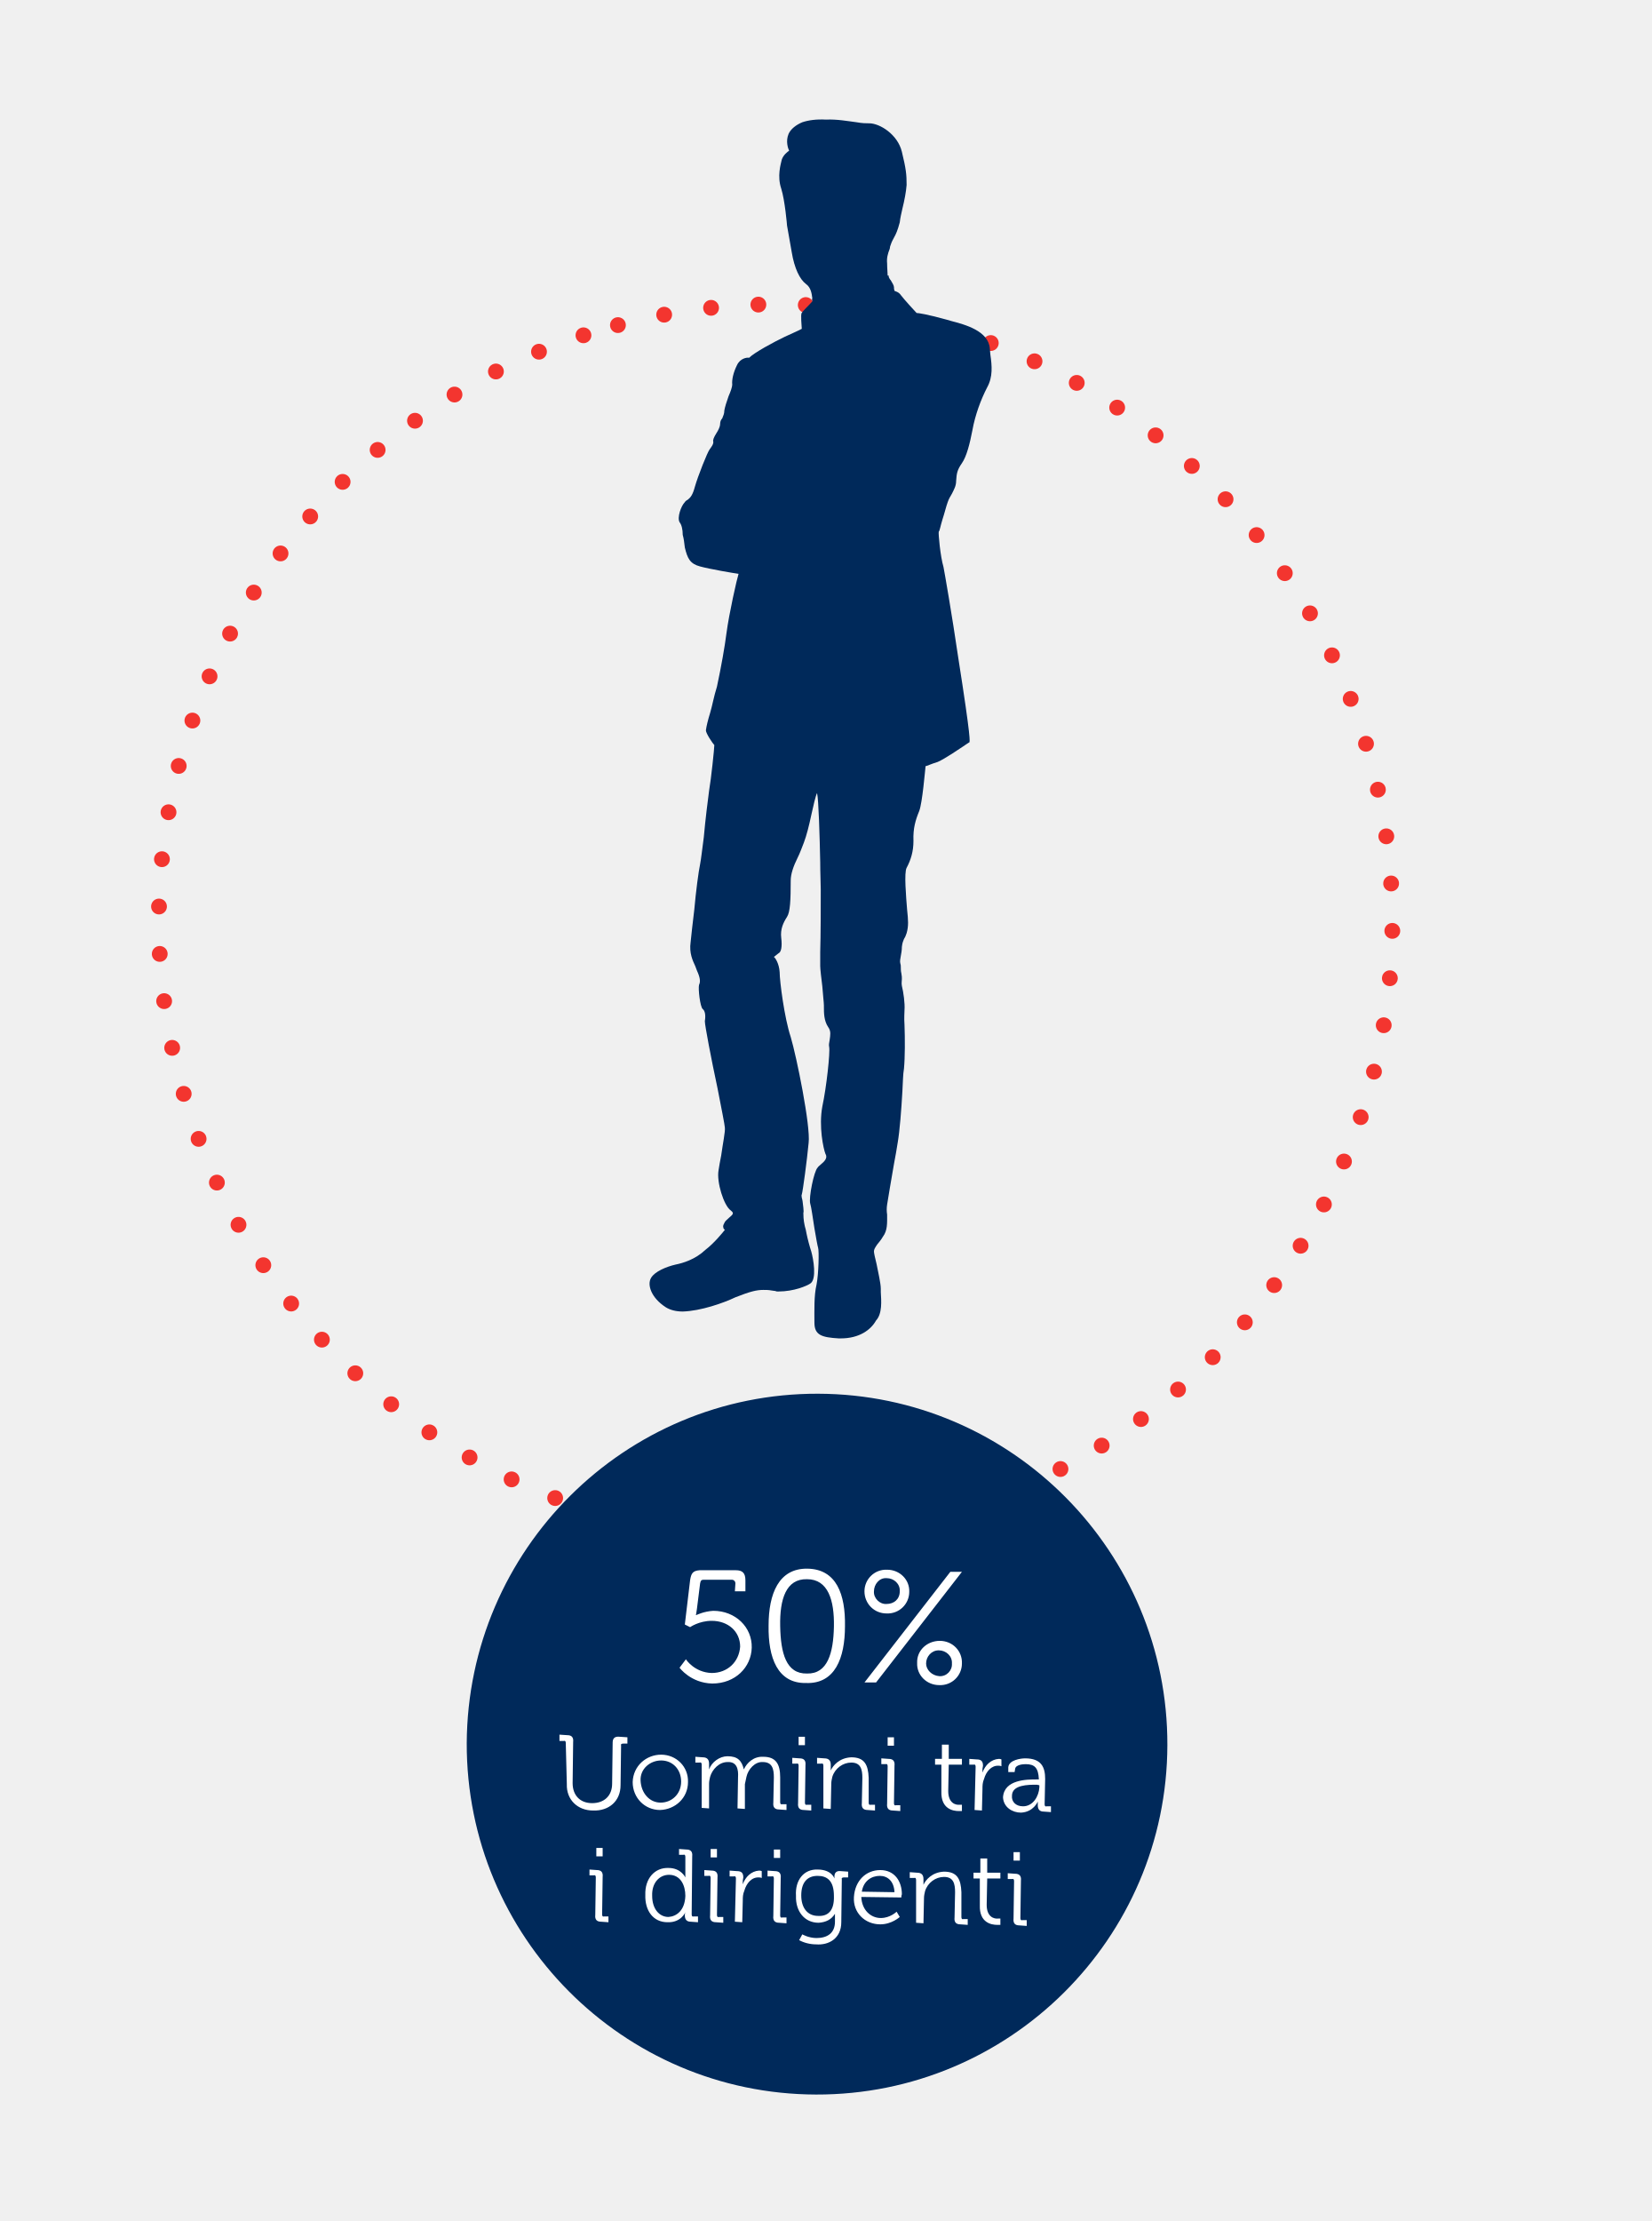
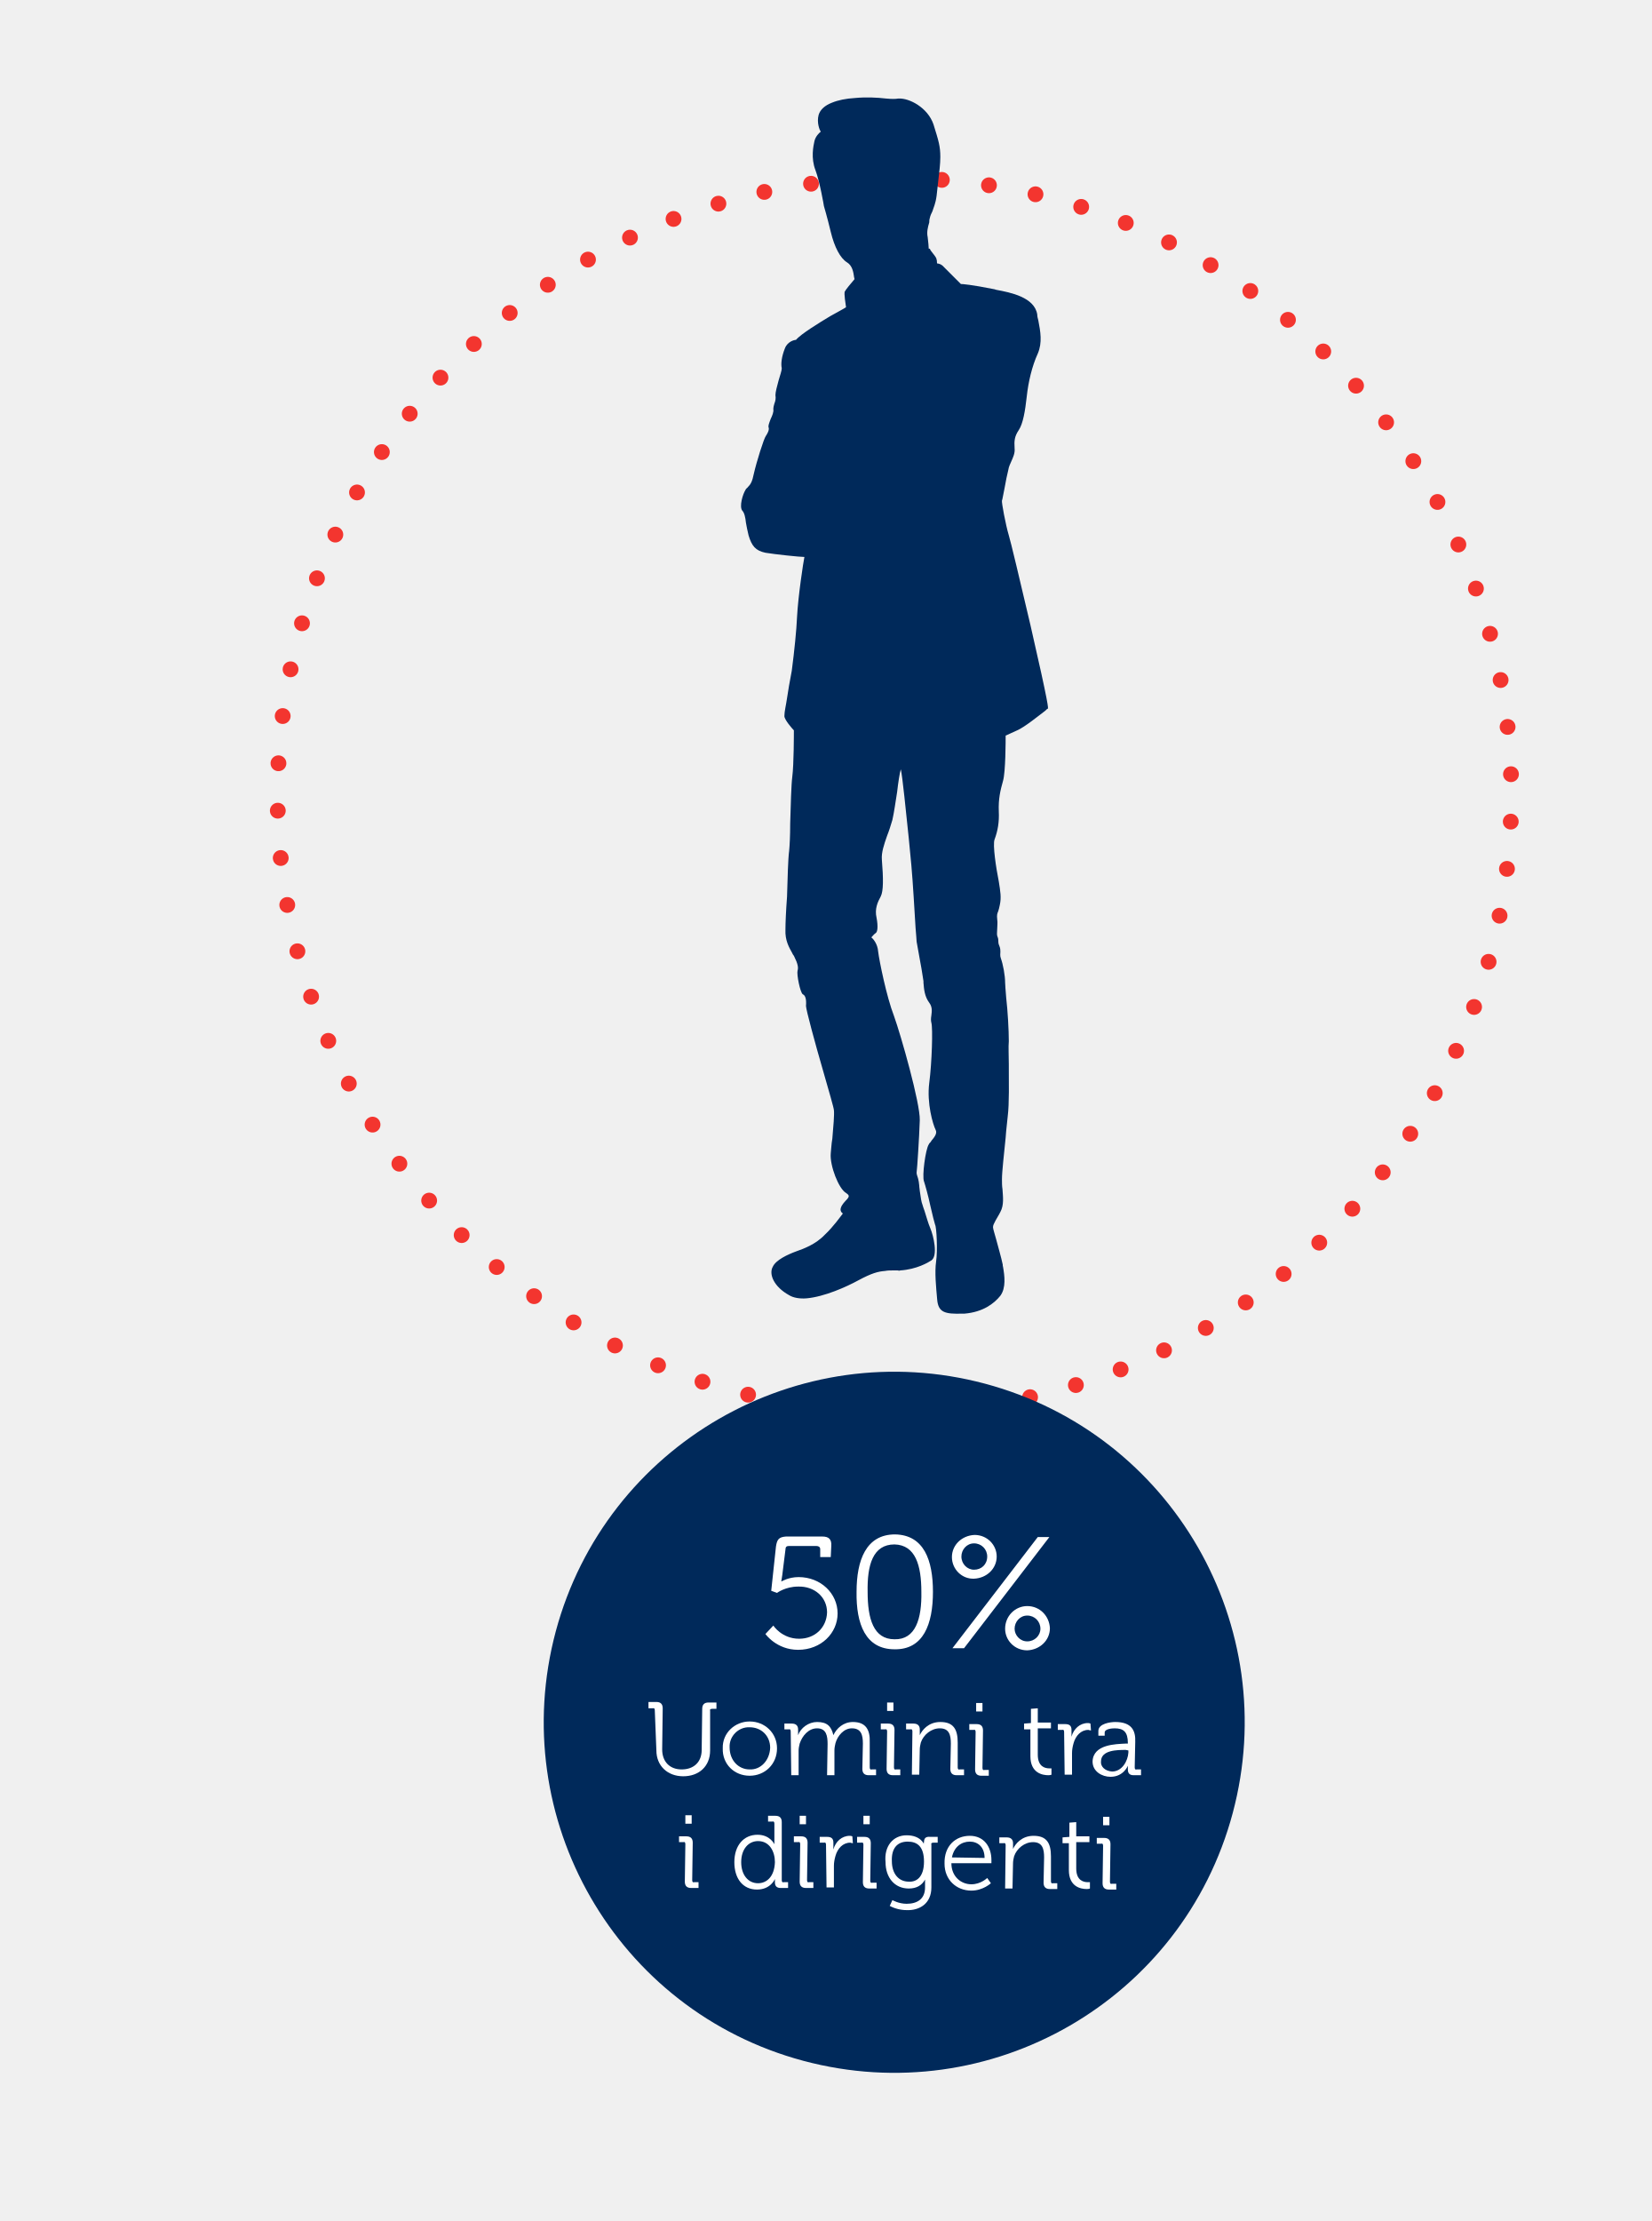
- <svg xmlns="http://www.w3.org/2000/svg" baseProfile="basic" viewBox="0 0 313.5 421.5">
-   <style type="text/css">.st0{fill:none;stroke:#F3352F;stroke-width:3;stroke-linecap:round;stroke-miterlimit:10;stroke-dasharray:0,9;} .st1{fill:#00295A;} .st2{fill:#FFFFFF;}</style>
-   <path class="st0" d="M117.3 61.7c62.6-16.6 126.6 20.7 143.1 83.3s-20.6 126.5-83.2 143.1c-62.6 16.6-126.6-20.7-143.1-83.3-16.6-62.4 20.6-126.6 83.2-143.1z" />
-   <path class="st1" d="M155.3 264.5c36.7.1 66.4 30 66.3 66.7-.1 36.7-30 66.4-66.7 66.3s-66.4-30-66.3-66.7c.2-36.7 30-66.4 66.7-66.3zM159.6 254h-.4c-3.2-.2-4.6-.6-4.6-3 0-2.3-.1-5.1.4-7.2.4-2 .5-6.4.3-7-.1-.3-.4-1.9-.7-3.7-.3-1.9-.6-4.1-.8-4.7-.3-1.1.7-6.1 1.4-6.8.1-.2.4-.4.6-.6.6-.5 1.4-1.2.9-2-.4-1-1.3-5.2-.6-9 .8-3.7 1.5-10.3 1.3-11.3-.1-.4 0-.8.1-1.4.1-.8.3-1.6-.3-2.4-.8-1.2-.8-2.7-.8-3.8v-.3c0-.5-.2-2.1-.3-3.6-.2-1.6-.4-3.3-.4-3.9v-2.6c.1-3.2.1-8.6.1-11.9 0-1.2-.1-3.1-.1-5.2-.1-4.8-.3-11.9-.6-13.1-.3.6-.7 2.4-1.1 4.2-.4 1.9-.9 3.9-1.4 5.2-.4 1-.7 1.9-1.2 2.9-.8 1.6-1.3 3.1-1.3 4.3 0 3.7-.1 6-.7 6.9-.7 1.1-1.3 2.3-1.1 4 .2 1.6 0 2.7-.5 2.9-.3.2-.7.6-.9.7.3.2 1 1.3 1.1 2.9 0 1.7.9 8.7 2.1 12.3 1.1 3.7 3.8 16.9 3.4 20.1-.3 3.2-1.1 9.2-1.3 9.8-.1.2 0 .3 0 .6.1.3.2.8.3 1.9 0 .4.1.7 0 1 0 1.4.2 2.1.3 2.6.1.3.2.7.3 1.3.2 1 .6 2.5.9 3.4.4 1.4 1.1 5.3-.2 6.1-.6.4-3 1.5-6.1 1.5-.2 0-.4 0-.5-.1-.3 0-.6-.1-.8-.1-.5-.1-1-.1-1.5-.1-1.3 0-2.5.3-5.3 1.4-2.3 1.1-6.6 2.6-10 2.7-1.3 0-2.4-.3-3.2-.8-2.8-1.8-3.6-4.3-2.8-5.6.7-1.2 2.9-2.1 4.6-2.5 1.5-.3 3.8-1 5.7-2.8 1.7-1.3 3.3-3.3 3.7-3.8-.1-.1-.3-.2-.3-.5-.1-.3.1-.6.3-1 .2-.3.5-.5.8-.8.3-.3.8-.6.7-.9 0-.2-.2-.3-.4-.5-1.3-.9-2.7-5.4-2.3-7.6.1-.8.3-1.7.5-2.8.3-2.2.8-4.6.7-5.3 0-.4-.7-3.9-1.4-7.5-1.2-5.6-2.4-11.9-2.4-12.7.2-1.2 0-2-.4-2.3-.5-.4-.9-3.9-.7-4.6.3-.6.2-1.4-.4-2.7l-.3-.8c-.5-1.1-1.2-2.5-.9-4.6.1-1.2.4-3.6.7-6.2.3-3.4.8-7.2 1.1-8.6.2-1 .4-2.9.7-5.1.3-3.4.8-7.3 1-8.8.4-2.3 1-8.1 1-8.7-.3-.3-1.6-2.2-1.6-2.8.1-.8.4-2 .8-3.3.4-1.3.7-3.1 1.3-5 .8-3.7 1.5-7.7 1.8-10.1.5-3.8 2-10.4 2.3-11.3-.8-.1-5.5-.9-7.3-1.4-1.9-.5-2.4-1.5-2.9-3.6-.1-.9-.2-1.7-.4-2.4 0-1-.2-1.9-.6-2.4-.5-.9.3-3.1 1-3.8.1-.2.4-.4.6-.5.5-.4.9-.9 1.3-2.4.6-2.1 2.4-6.6 2.8-7.1.2-.3.8-1 .7-1.5-.1-.3.1-.8.6-1.6.4-.6.7-1.3.7-1.7 0-.4.1-.8.4-1.1.2-.5.4-.9.4-1.5.1-.6.4-1.6.8-2.7.4-.9.7-1.8.7-2.2-.1-.9.2-2.3.9-3.7.6-1.3 1.9-1.5 2.3-1.4 1-1 4.7-3 6.8-4 1.5-.7 2.7-1.2 3.2-1.5-.2-2.6-.1-3 0-3 .1-.3 1.3-1.4 2-2.2v-.1c0-.1-.1-.3 0-.5-.1-.7-.2-2-1.2-2.7-1.2-.9-2.2-3-2.7-6l-.9-5.1c0-.1-.4-4.8-1.1-7-.8-2.4-.1-4.6.1-5.5.3-.9 1.1-1.5 1.4-1.7-.2-.4-.7-1.8-.1-3.2.4-.9 1.4-1.7 2.6-2.2 1.2-.4 2.7-.6 4.5-.5 2.1-.1 4.2.3 5.8.5 1.1.2 1.8.2 2.3.2h.1c2 0 5.4 2.1 6.2 5.4.8 3.3.9 4.3.9 6.3-.1 1.3-.4 2.9-.8 4.5-.2.9-.4 1.7-.5 2.6-.4 1.5-.7 2.2-1.1 2.9-.2.4-.4.7-.6 1.3-.1.2-.2.6-.2.8-.4 1-.6 1.8-.5 2.8 0 .9.1 1.8.1 2.3h.2v.2c0 .1.2.5.4.7.3.5.6 1 .6 1.3 0 .2 0 .4.1.7.2.1.8.2 1.2.8.6.8 2.7 3.1 3 3.4.3 0 1.9.2 6.2 1.4l.3.1c2.7.7 7.2 1.9 7.4 5.3l.1 1.1c.3 2.1.5 4.2-.6 6.2-1.2 2.3-2.3 5.3-2.8 8.1-.5 2.6-1.1 5-2 6.3s-1 1.9-1.1 3.4c0 .9-.4 1.6-.8 2.4-.3.5-.6 1-.8 1.6-.3.8-.6 2.1-1 3.3-.4 1.3-.5 2.1-.7 2.3-.1.3.3 4.7.9 6.7.2 1 1.6 9 2.8 17.2 2.5 15.9 2.2 15.9 2.1 16.1-.1 0-.3.2-.5.3-1.2.8-4.1 2.8-5.5 3.4-1.3.4-2.1.8-2.3.8-.1.8-.6 6.9-1.2 8.5-.7 1.7-1.2 3.3-1.1 5.7 0 2-.5 3.6-1.3 5.1-.5.9-.1 5.5.1 8 .2 1.9.3 3-.1 4.4-.2.6-.3.8-.5 1.1-.2.5-.3.7-.4 1.5 0 .6-.1 1.2-.2 1.7s-.2 1.1-.1 1.4c.1.3.1.5.1.8s0 .7.1 1.1c.1.5.1.8.1 1.1 0 .3-.1.8 0 1.3.3 1.2.6 3.3.5 4.6 0 .4-.1 1.5 0 2.8.1 2.6.1 6.2-.1 8.3-.2 1.1-.2 2.7-.3 4.3-.2 3.5-.5 7.5-.9 9.8-.2 1.2-.4 2.5-.7 4-.5 3-1.1 6.3-1.3 7.7-.1.6-.1 1.3 0 1.9 0 1.6.1 3-.8 4.2-.4.7-.8 1.1-1.1 1.5-.4.6-.6.9-.6 1.3 0 .3.2 1.2.5 2.4.3 1.6.8 3.6.8 4.7v.6c.1 1.7.3 4.1-.9 5.4-1 1.8-3.2 3.4-6.7 3.4" />
-   <path class="st2" d="M130.2 314.9s1.6 2.5 4.9 2.6c3 0 5.2-2.1 5.4-5 0-2.9-2.3-4.9-5.4-4.9-2.4 0-4.1 1.2-4.1 1.2l-1-.5 1-8.4c.2-1.3.5-1.8 1.8-1.9h6.9c1.2 0 1.8.5 1.8 1.9v2.1h-2l.1-1.5c0-.4-.3-.7-.7-.7h-5.3c-.4 0-.6.1-.7.7l-.6 4.8c-.1.8-.2 1.2-.2 1.2h.1s1.4-.7 3.2-.8c4.2 0 7.4 3.1 7.3 7-.1 3.7-3.1 6.8-7.5 6.8-4.1-.1-6.2-3-6.2-3l1.2-1.6zM145.9 308.5c0-6 1.9-10.9 7.4-10.8 5.5.1 7.2 4.9 7.1 10.9 0 6.1-1.9 11-7.4 10.8-5.4.1-7.2-4.8-7.1-10.9zm12.4.2c.1-5-1.1-9-5.1-9-4-.1-5.2 3.8-5.1 8.9s1.1 9.1 5.1 9c3.9.1 5-3.9 5.1-8.9zM164.1 302c0-2.3 1.9-4.2 4.3-4.1 2.4 0 4.3 1.9 4.2 4.2 0 2.3-1.9 4.2-4.3 4.1-2.4 0-4.2-1.9-4.2-4.2zm16.3-3.7h2.2l-16.3 21h-2.2l16.3-21zm-9.6 3.7c.1-1.4-1.1-2.5-2.5-2.5-1.4-.1-2.4 1.2-2.4 2.5-.1 1.3 1.1 2.5 2.4 2.4 1.4 0 2.5-.9 2.5-2.4zm7.6 9.4c2.4 0 4.3 1.9 4.2 4.3 0 2.3-1.9 4.2-4.3 4.1-2.4 0-4.3-1.9-4.2-4.2-.1-2.4 1.9-4.2 4.3-4.2zm-.1 6.7c1.4.1 2.5-1.1 2.4-2.4.1-1.4-1.1-2.5-2.5-2.5s-2.4 1.2-2.4 2.5c0 1.2 1.1 2.3 2.5 2.4zM107.4 330.8c0-.3-.1-.5-.4-.4h-.8v-1.2l1.5.1c.8 0 1.2.4 1.1 1.3l-.1 7.8c0 2.3 1.4 3.8 3.7 3.8 2.3 0 3.8-1.4 3.8-3.7l.1-7.8c0-.8.4-1.2 1.3-1.1l1.5.1v1.2h-.8c-.3 0-.5.1-.4.4l-.1 7.5c0 3-2.2 4.9-5.2 4.8-3 0-5.1-2.1-5-5l-.2-7.8zM125.5 333c2.9 0 5.2 2.3 5.1 5.2 0 3-2.4 5.2-5.3 5.3-2.9 0-5.2-2.3-5.2-5.3.1-3.1 2.6-5.2 5.4-5.2zm-.1 9.1c2.1 0 3.9-1.6 3.9-4 0-2.3-1.6-4-3.8-4-2.1 0-4 1.6-3.9 3.8.1 2.4 1.7 4.2 3.8 4.2zM133.2 334.9c0-.3-.1-.5-.4-.4h-.8v-1.1l1.4.1c.8 0 1.2.4 1.2 1.2v1.1c.5-1.4 2-2.5 3.5-2.5 1.9 0 2.7.8 3.1 2.5.6-1.3 1.9-2.5 3.7-2.4 2.4 0 3.2 1.4 3.2 3.9v4.7c0 .3.1.5.4.4h.8v1.1l-1.4-.1c-.8 0-1.2-.4-1.1-1.3l.1-4.8c0-1.6-.3-2.9-2.1-2.9-1.5-.1-2.8 1.4-3.1 2.8-.1.4-.2.9-.3 1.4v4.7l-1.4-.1.1-5.9c.1-1.5-.2-3-2-2.9-1.6 0-2.9 1.4-3.3 2.8-.1.4-.2.9-.2 1.3v4.7l-1.4-.1v-8.2zM151.6 335.1c0-.3-.1-.5-.4-.4h-.8v-1.1l1.4.1c.8 0 1.2.4 1.1 1.3l-.1 7.1c0 .3.1.5.4.4h.8v1.1l-1.4-.1c-.8 0-1.2-.4-1.1-1.3l.1-7.1zm0-5.5h1.2v1.6h-1.2v-1.6zM156.3 335.1c0-.3-.1-.5-.4-.4h-.8v-1.1l1.4.1c.8 0 1.2.4 1.2 1.2v1.1c.4-.9 1.6-2.4 3.9-2.5 2.5 0 3.2 1.4 3.3 3.9v4.7c0 .3.1.5.4.4h.8v1.1l-1.4-.1c-.8 0-1.2-.4-1.1-1.3l.1-4.8c0-1.6-.3-2.9-2.1-2.9-1.6 0-3.1 1.1-3.6 2.7-.1.4-.2.9-.2 1.3l-.1 4.8-1.4-.1v-8.1zM168.5 335.2c0-.3-.1-.5-.4-.4h-.8v-1.1l1.4.1c.8 0 1.2.4 1.1 1.3l-.1 7.1c0 .3.1.5.4.4h.8v1.1l-1.4-.1c-.8 0-1.2-.4-1.1-1.3l.1-7.1zm0-5.5h1.2v1.6h-1.2v-1.6zM178.7 334.9h-1.2v-1.1h1.3v-2.7h1.3v2.7h2.5v1.1h-2.5l-.1 5c0 2.3 1.4 2.7 2.2 2.6h.4v1.2h-.6c-1.1 0-3.4-.4-3.3-3.7v-5.1zM185.2 335.3c0-.3-.1-.5-.4-.4h-.8v-1.1l1.4.1c.8 0 1.2.3 1.2 1.2l-.1.6v.7c.5-1.4 1.6-2.5 3.1-2.6.3 0 .5.1.5.1v1.3s-.2-.1-.5-.1c-1.4-.1-2.4 1.1-2.8 2.5-.3.7-.3 1.3-.3 1.9l-.1 4.1-1.4-.1.2-8.2zM196.7 337.7h.5v-.1c-.1-2.1-.8-2.8-2.5-2.8-.5 0-1.9.1-2 .9l-.1.6h-1.2v-.9c.1-1.4 2.4-1.7 3.2-1.7 3.1 0 3.8 1.7 3.8 3.9l-.1 4.8c0 .3.1.5.4.4h.8v1.1l-1.4-.1c-.8 0-1.1-.5-1.1-1.2v-.7s-.8 2-3.2 2.1c-1.6 0-3.3-1-3.4-2.9.2-3.4 4.6-3.4 6.3-3.4zm-2.5 5.1c1.9 0 3-1.9 3.1-3.6v-.4l-.5-.1c-1.6 0-4.7 0-4.7 2.1-.1 1.1.7 2 2.1 2zM113.1 356.3c0-.3-.1-.5-.4-.4h-.8v-1.1l1.4.1c.8 0 1.2.4 1.1 1.3l-.1 7.1c0 .3.1.5.4.4h.8v1.1l-1.4-.1c-.8 0-1.2-.4-1.1-1.3l.1-7.1zm.1-5.6h1.2v1.6h-1.2v-1.6zM126.9 354.5c2.4 0 3.2 1.8 3.2 1.8v-3.9c0-.3-.1-.5-.4-.4h-.8v-1.1l1.4.1c.8 0 1.2.4 1.1 1.3l-.1 11c0 .3.1.5.4.4h.8v1.1l-1.4-.1c-.8 0-1.1-.5-1.1-1.2 0-.4.1-.6.1-.6s-.8 2-3.4 1.9c-2.7 0-4.3-2.2-4.2-5.2-.1-3.1 1.8-5.2 4.4-5.1zm3.2 5.3c0-2-.9-4-3.1-4-1.8 0-3.3 1.5-3.2 4 0 2.4 1.3 4 3.1 4 1.5-.1 3.1-1.2 3.2-4zM134.9 356.4c0-.3-.1-.5-.4-.4h-.8v-1.1l1.4.1c.8 0 1.2.4 1.1 1.3l-.1 7.1c0 .3.1.5.4.4h.8v1.1l-1.4-.1c-.8 0-1.2-.4-1.1-1.3l.1-7.1zm0-5.5h1.2v1.6h-1.2v-1.6zM139.7 356.5c0-.3-.1-.5-.4-.4h-.8v-1.1l1.4.1c.8 0 1.2.3 1.2 1.2l-.1.6v.7c.5-1.4 1.6-2.5 3.1-2.6.3 0 .5.1.5.1v1.3s-.2-.1-.5-.1c-1.4-.1-2.4 1.1-2.8 2.5-.3.7-.3 1.3-.3 1.9l-.1 4.1-1.4-.1.2-8.2zM146.9 356.5c0-.3-.1-.5-.4-.4h-.8v-1.1l1.4.1c.8 0 1.2.4 1.1 1.3l-.1 7.1c0 .3.1.5.4.4h.8v1.1l-1.4-.1c-.8 0-1.2-.4-1.1-1.3l.1-7.1zm0-5.5h1.2v1.6h-1.2v-1.6zM155.2 354.8c2.7 0 3.2 1.7 3.2 1.7v-.4c0-.7.4-1.1 1.2-1l1.4.1v1.1h-.8c-.3 0-.5.1-.4.4l-.1 8.1c0 3.1-2.4 4.4-4.8 4.2-1.1 0-2.3-.3-3.2-.8l.6-1.1s1.2.7 2.7.7c2 0 3.5-.9 3.5-3.1v-1.5c-.7 1.1-1.7 1.6-3.1 1.7-2.7 0-4.4-2.2-4.3-5.1-.2-3 1.5-5.1 4.1-5zm3.1 5c0-2.9-1.3-3.8-3.1-3.8-2 0-3.1 1.3-3.1 3.7s1.2 3.9 3.2 3.9c1.8.1 3.1-.9 3-3.8zM167.1 354.9c2.7 0 4.1 2.1 4.1 4.6-.1.2-.1.6-.1.6l-7.6-.1c.1 2.5 1.8 4 3.7 4 1.8 0 3-1.2 3-1.2l.6 1s-1.5 1.4-3.7 1.4c-2.9 0-5.2-2.2-5-5.2.2-3.1 2.3-5.1 5-5.1zm2.7 4.2c-.1-2.1-1.3-3.1-2.8-3.1-1.6 0-3.1 1-3.4 3l6.2.1zM173.9 356.8c0-.3-.1-.5-.4-.4h-.8v-1.1l1.4.1c.8 0 1.2.4 1.2 1.2v1.1c.4-.9 1.6-2.4 3.9-2.5 2.5 0 3.2 1.4 3.3 3.9v4.7c0 .3.1.5.4.4h.8v1.1l-1.4-.1c-.8 0-1.2-.4-1.1-1.3l.1-4.8c0-1.6-.3-2.9-2.1-2.9-1.6 0-3.1 1.1-3.6 2.7-.1.4-.2.9-.2 1.3l-.1 4.8-1.4-.1v-8.1zM186 356.5h-1.2v-1.1h1.3v-2.7h1.3v2.7h2.5v1.1h-2.5l-.1 5c0 2.3 1.4 2.7 2.2 2.6h.4v1.2h-.6c-1.1 0-3.4-.4-3.3-3.7v-5.1zM192.5 357c0-.3-.1-.5-.4-.4h-.8v-1.1l1.4.1c.8 0 1.2.4 1.1 1.3l-.1 7.1c0 .3.1.5.4.4h.8v1.1l-1.4-.1c-.8 0-1.2-.4-1.1-1.3l.1-7.1zm-.1-5.5h1.2v1.6h-1.2v-1.6z" />
+ <svg xmlns="http://www.w3.org/2000/svg" version="1.1" id="Livello_1" x="0px" y="0px" viewBox="0 0 313.5 421.5" style="enable-background:new 0 0 313.5 421.5;" xml:space="preserve">
+   <style type="text/css">
+ 	.st0{fill:none;stroke:#F3352F;stroke-width:3;stroke-linecap:round;stroke-miterlimit:10;stroke-dasharray:0,9;}
+ 	.st1{fill-rule:evenodd;clip-rule:evenodd;fill:#00295A;}
+ 	.st2{fill:#00295A;}
+ 	.st3{fill:#FFFFFF;}
+ </style>
+   <path class="st0" d="M169.8,33.8c64.7,0,117.1,52.4,117.1,117.1S234.5,268,169.8,268S52.7,215.7,52.7,151S105.1,33.8,169.8,33.8z" />
+   <path class="st1" d="M187,262.6c35.5,9.5,56.5,46,47,81.5s-46,56.5-81.5,47s-56.5-46-47-81.5C115,274.2,151.5,253.1,187,262.6z" />
+   <path class="st2" d="M183.1,249.3L183.1,249.3c-0.1,0-0.3,0-0.4,0c-3.3,0.1-4.6-0.2-4.8-2.7c-0.2-2.3-0.5-5.1-0.2-7.2  c0.3-2,0.1-6.5-0.2-7c-0.1-0.3-0.5-1.8-0.9-3.6c-0.4-1.9-1-4-1.2-4.6c-0.4-1,0.3-6.1,0.9-7c0.1-0.3,0.4-0.4,0.5-0.7  c0.5-0.6,1.2-1.4,0.8-2.1c-0.5-1-1.7-5-1.2-8.9c0.5-3.8,0.7-10.4,0.4-11.4c-0.1-0.4-0.1-0.8,0-1.4c0.1-0.8,0.2-1.6-0.4-2.4  c-0.9-1.2-1-2.6-1.1-3.8v-0.3c-0.1-0.5-0.3-2.1-0.6-3.6c-0.3-1.6-0.6-3.3-0.7-3.9c0-0.3-0.1-1.3-0.2-2.6c-0.2-3.2-0.5-8.6-0.8-11.9  c-0.1-1.2-0.3-3.1-0.5-5.2c-0.5-4.8-1.2-11.8-1.5-13c-0.2,0.6-0.5,2.5-0.7,4.3c-0.3,1.9-0.6,4-0.9,5.3c-0.3,1-0.6,2-1,3  c-0.6,1.7-1.1,3.2-1,4.5c0.3,3.7,0.3,6-0.2,7c-0.6,1.1-1.2,2.4-0.8,4.1c0.3,1.6,0.2,2.7-0.2,2.9c-0.3,0.2-0.6,0.6-0.8,0.8  c0.3,0.2,1.2,1.2,1.3,2.7c0.2,1.7,1.6,8.6,3,12.2c1.3,3.6,5,16.6,4.9,19.8s-0.5,9.3-0.6,9.9c0,0.2,0,0.3,0.1,0.6s0.3,0.8,0.4,1.9  c0,0.4,0.1,0.7,0.1,1c0.2,1.4,0.3,2.1,0.5,2.6c0.1,0.3,0.2,0.7,0.4,1.2c0.3,0.9,0.7,2.4,1.1,3.3c0.6,1.4,1.5,5.2,0.2,6.1  c-0.6,0.4-2.8,1.7-5.9,1.9c-0.2,0.1-0.4,0-0.5,0c-0.3,0-0.6,0-0.9,0c-0.5,0-1,0-1.5,0.1c-1.3,0.1-2.5,0.4-5.1,1.8  c-2.2,1.2-6.4,3.1-9.8,3.4c-1.3,0.1-2.5-0.1-3.3-0.6c-2.9-1.6-3.9-4-3.1-5.4c0.6-1.3,2.8-2.3,4.4-2.9c1.4-0.5,3.7-1.3,5.5-3.2  c1.6-1.5,3-3.5,3.4-4c-0.1-0.1-0.3-0.2-0.4-0.5c-0.1-0.3,0-0.6,0.2-1c0.2-0.3,0.4-0.6,0.7-0.9c0.3-0.3,0.7-0.7,0.6-1  c-0.1-0.2-0.2-0.3-0.5-0.5c-1.4-0.8-3.1-5.2-2.9-7.5c0.1-0.8,0.1-1.7,0.3-2.8c0.2-2.2,0.4-4.7,0.3-5.4c0-0.4-1-3.8-2-7.3  c-1.6-5.5-3.3-11.8-3.3-12.5c0.1-1.2-0.1-2-0.6-2.2c-0.5-0.3-1.2-3.8-1-4.5c0.2-0.6,0-1.4-0.6-2.6c-0.1-0.3-0.3-0.4-0.4-0.7  c-0.6-1.1-1.4-2.4-1.3-4.5c0-1.2,0.1-3.6,0.3-6.2c0.1-3.4,0.2-7.3,0.4-8.7c0.1-1,0.2-2.9,0.2-5.2c0.1-3.4,0.2-7.4,0.4-8.9  c0.3-2.3,0.3-8.2,0.3-8.8c-0.3-0.3-1.8-2-1.8-2.7c0-0.9,0.3-2,0.5-3.4s0.5-3.1,0.9-5.2c0.5-3.8,0.9-7.8,1-10.2  c0.2-3.9,1.2-10.5,1.4-11.4c-0.9,0-5.6-0.5-7.4-0.8c-1.9-0.4-2.6-1.3-3.2-3.3c-0.2-0.9-0.4-1.7-0.5-2.4c-0.1-1-0.3-1.9-0.7-2.3  c-0.6-0.8,0.1-3.1,0.6-3.9c0.1-0.3,0.4-0.4,0.5-0.6c0.5-0.5,0.8-1,1.1-2.5c0.5-2.2,1.9-6.7,2.3-7.2c0.2-0.3,0.7-1.1,0.5-1.6  c-0.1-0.3,0.1-0.8,0.4-1.6c0.3-0.6,0.6-1.4,0.5-1.8c0-0.4,0.1-0.8,0.2-1.1c0.2-0.5,0.3-1,0.2-1.6c0-0.6,0.3-1.7,0.6-2.8  c0.3-1,0.6-1.9,0.6-2.3c-0.2-0.9,0-2.3,0.6-3.8c0.5-1.3,1.8-1.6,2.1-1.6c0.9-1.1,4.5-3.3,6.5-4.5c1.4-0.8,2.6-1.4,3-1.7  c-0.4-2.6-0.3-3-0.2-3c0.1-0.3,1.2-1.6,1.8-2.3v-0.1c0-0.1-0.1-0.3-0.1-0.5c-0.1-0.7-0.3-2-1.3-2.6c-1.3-0.8-2.4-2.9-3.1-5.8  c-0.7-2.9-1.3-4.9-1.3-4.9c0-0.1-0.8-4.7-1.6-6.8c-0.9-2.3-0.4-4.6-0.2-5.5s0.9-1.6,1.2-1.8c-0.2-0.3-0.8-1.7-0.4-3.2  c0.3-1,1.2-1.8,2.5-2.3c1.2-0.5,2.7-0.8,4.4-0.9c2.1-0.2,4.2-0.1,5.9,0.1c1.1,0.1,1.8,0.1,2.3,0h0.1c2-0.1,5.5,1.7,6.6,4.9  c1,3.2,1.3,4.2,1.3,6.2c0,1.3-0.2,2.9-0.4,4.6c-0.1,0.9-0.2,1.8-0.3,2.7c-0.2,1.6-0.6,2.3-0.8,3c-0.2,0.4-0.4,0.8-0.5,1.3  c-0.1,0.3-0.1,0.6-0.1,0.8c-0.3,1-0.5,1.9-0.3,2.8c0.1,0.9,0.2,1.8,0.2,2.2h0.1h0.1l0.1,0.2l0,0c0,0.1,0.3,0.4,0.5,0.7  c0.4,0.5,0.7,0.9,0.7,1.2c0.1,0.2,0,0.4,0.1,0.7c0.2,0,0.8,0.1,1.3,0.7c0.7,0.7,2.9,2.9,3.2,3.2c0.3,0,1.9,0.1,6.4,1l0.3,0.1  c2.7,0.5,7.3,1.4,7.8,4.7c0,0.4,0.1,0.7,0.2,1.1c0.4,2.1,0.8,4.2-0.1,6.3c-1.1,2.4-1.8,5.4-2.1,8.2c-0.3,2.7-0.7,5.1-1.5,6.3  c-0.8,1.2-0.9,2-0.8,3.5c0.1,0.9-0.3,1.7-0.6,2.4c-0.2,0.5-0.5,1-0.6,1.7c-0.2,0.8-0.5,2.2-0.7,3.4c-0.3,1.4-0.4,2.2-0.5,2.4  c-0.1,0.3,0.7,4.6,1.3,6.6c0.3,0.9,2.2,8.9,4.1,17c3.6,15.7,3.4,15.8,3.3,15.9c-0.1,0-0.3,0.2-0.5,0.4c-1.2,0.9-3.9,3.1-5.3,3.7  c-1.3,0.6-2,0.9-2.2,1c0,0.9,0,6.9-0.5,8.6c-0.5,1.8-0.9,3.4-0.8,5.8c0.1,2-0.2,3.7-0.8,5.3c-0.4,1,0.3,5.5,0.8,8  c0.3,1.9,0.5,3,0.2,4.4c-0.1,0.6-0.2,0.8-0.3,1.2c-0.2,0.5-0.3,0.7-0.2,1.6c0.1,0.6,0,1.2,0,1.7s-0.1,1.1,0,1.4s0.2,0.5,0.2,0.8  s0,0.7,0.2,1.1c0.2,0.5,0.2,0.8,0.2,1.1s-0.1,0.8,0.1,1.3c0.4,1.1,0.8,3.2,0.8,4.6c0,0.4,0.1,1.5,0.2,2.8c0.3,2.6,0.5,6.2,0.5,8.3  c-0.1,1.1,0,2.8,0,4.3c0,3.5,0.1,7.5-0.2,9.9c-0.1,1.2-0.3,2.5-0.4,4.1c-0.3,3.1-0.7,6.4-0.7,7.9c0,0.6,0,1.3,0.1,1.9  c0.1,1.5,0.3,3-0.4,4.3c-0.4,0.8-0.7,1.2-0.9,1.6c-0.3,0.6-0.5,0.9-0.5,1.3c0,0.3,0.3,1.2,0.6,2.3c0.4,1.5,1,3.6,1.2,4.6  c0.1,0.2,0,0.4,0.1,0.6c0.3,1.7,0.6,4-0.5,5.5C188.7,247.4,186.6,249,183.1,249.3" />
+   <g>
+     <path class="st3" d="M146.8,308.5c0,0,1.6,2.5,4.9,2.5c3,0,5.2-2.1,5.3-5c0-2.9-2.4-5-5.5-4.9c-2.4,0-4,1.2-4,1.2l-1.1-0.4l0.9-8.4   c0.2-1.3,0.5-1.8,1.9-1.9l6.9,0c1.2,0,1.8,0.5,1.7,1.8l-0.1,2.1l-2,0l0-1.5c0-0.4-0.3-0.6-0.7-0.6l-5.3,0c-0.4,0-0.6,0.2-0.6,0.7   l-0.6,4.8c-0.1,0.8-0.2,1.2-0.2,1.2l0.1,0c0,0,1.3-0.8,3.2-0.8c4.2,0,7.4,3.1,7.4,6.9c0,3.7-3.1,6.9-7.5,6.9c-4.1,0-6.2-3-6.2-3   L146.8,308.5z" />
+     <path class="st3" d="M162.6,302.1c0-6,1.8-10.9,7.3-10.9c5.5,0.1,7.2,4.9,7.2,10.9c0,6.1-1.8,11-7.3,10.9   C164.3,313,162.5,308.2,162.6,302.1z M174.9,302.1c0-5-1.1-8.9-5.1-9c-4.1,0-5.2,3.9-5.1,9c0,5.1,1.1,9,5.1,9   C173.8,311.2,175,307.2,174.9,302.1z" />
+     <path class="st3" d="M180.7,295.5c0-2.3,1.9-4.1,4.3-4.2c2.4,0,4.2,1.9,4.2,4.1c0,2.3-1.9,4.1-4.3,4.2   C182.6,299.7,180.7,297.8,180.7,295.5z M197,291.7l2.2,0L183,312.8l-2.2,0L197,291.7z M187.4,295.4c0-1.4-1.1-2.5-2.5-2.5   s-2.4,1.2-2.4,2.5c0,1.4,1.1,2.5,2.4,2.5C186.3,297.9,187.4,296.9,187.4,295.4z M195,304.8c2.4,0,4.2,1.9,4.3,4.2   c0,2.3-1.9,4.1-4.3,4.2c-2.4,0-4.2-1.9-4.2-4.1C190.8,306.7,192.7,304.8,195,304.8z M195,311.5c1.4,0,2.5-1.1,2.5-2.4   c0-1.4-1.1-2.5-2.5-2.5s-2.4,1.2-2.4,2.5C192.6,310.3,193.6,311.5,195,311.5z" />
+     <path class="st3" d="M124.3,324.6c0-0.3-0.1-0.5-0.4-0.4l-0.8,0l0-1.2l1.5,0c0.8,0,1.2,0.4,1.2,1.2l-0.1,7.8c0,2.3,1.4,3.8,3.7,3.8   c2.3,0,3.8-1.4,3.8-3.7l0.1-7.8c0-0.8,0.4-1.2,1.2-1.2l1.5,0l0,1.2l-0.8,0c-0.3,0-0.5,0.1-0.4,0.4l0,7.5c0,3-2.1,4.9-5.1,4.9   c-3,0-5.1-2-5.1-4.9L124.3,324.6z" />
+     <path class="st3" d="M142.3,326.7c2.9,0,5.2,2.2,5.2,5.1c0,3-2.3,5.2-5.2,5.2c-2.9,0-5.2-2.2-5.1-5.2   C137.1,328.9,139.5,326.7,142.3,326.7z M142.3,335.8c2.1,0.1,3.8-1.7,3.9-4.1c0-2.3-1.7-3.9-3.9-3.9c-2.1-0.1-3.9,1.7-3.8,3.8   C138.5,334.1,140.2,335.8,142.3,335.8z" />
+     <path class="st3" d="M150.1,328.6c0-0.3-0.1-0.5-0.4-0.4l-0.8,0l0-1.1l1.4,0c0.8,0,1.2,0.4,1.2,1.1l0,0.4c0,0.4,0,0.7,0,0.7l0,0   c0.5-1.4,2-2.5,3.6-2.5c1.9,0,2.7,0.8,3.1,2.5l0,0c0.6-1.3,1.9-2.5,3.7-2.5c2.4,0,3.3,1.4,3.2,3.9l0,4.7c0,0.3,0.1,0.5,0.4,0.4   l0.8,0l0,1.1l-1.4,0c-0.8,0-1.2-0.4-1.2-1.2l0.1-4.8c0-1.6-0.3-2.9-2.1-2.9c-1.5,0-2.7,1.4-3.1,2.8c-0.1,0.4-0.2,0.9-0.2,1.4l0,4.7   l-1.4,0l0.1-5.9c0-1.5-0.2-3-2-3c-1.6,0-2.8,1.4-3.3,2.9c-0.1,0.4-0.2,0.9-0.2,1.3l0,4.7l-1.4,0L150.1,328.6z" />
+     <path class="st3" d="M168.4,328.6c0-0.3-0.1-0.5-0.4-0.4l-0.8,0l0-1.1l1.4,0c0.8,0,1.2,0.4,1.2,1.2l-0.1,7.1c0,0.3,0.1,0.5,0.4,0.4   l0.8,0l0,1.1l-1.4,0c-0.8,0-1.2-0.4-1.2-1.2L168.4,328.6z M168.4,323.1l1.2,0l0,1.6l-1.2,0L168.4,323.1z" />
+     <path class="st3" d="M173.2,328.6c0-0.3-0.1-0.5-0.4-0.4l-0.8,0l0-1.1l1.4,0c0.8,0,1.2,0.4,1.2,1.1l0,0.4c0,0.4,0,0.7,0,0.7l0,0   c0.4-0.9,1.6-2.5,3.9-2.5c2.5,0,3.3,1.4,3.3,3.9l0,4.7c0,0.3,0.1,0.5,0.4,0.4l0.8,0l0,1.1l-1.4,0c-0.8,0-1.2-0.4-1.2-1.2l0.1-4.8   c0-1.6-0.3-2.9-2.1-2.9c-1.6,0-3.1,1.2-3.6,2.7c-0.1,0.4-0.2,0.9-0.2,1.3l-0.1,4.8l-1.4,0L173.2,328.6z" />
+     <path class="st3" d="M185.2,328.7c0-0.3-0.1-0.5-0.4-0.4l-0.8,0l0-1.1l1.4,0c0.8,0,1.2,0.4,1.2,1.2l-0.1,7.1c0,0.3,0.1,0.5,0.4,0.4   l0.8,0l0,1.1l-1.4,0c-0.8,0-1.2-0.4-1.2-1.2L185.2,328.7z M185.3,323.2l1.2,0l0,1.6l-1.2,0L185.3,323.2z" />
+     <path class="st3" d="M195.6,328.2l-1.2,0l0-1.1l1.3-0.1l0-2.7l1.3-0.1l0,2.7l2.5,0l0,1.1l-2.5,0l0,5c0,2.3,1.4,2.6,2.2,2.6   c0.3,0,0.4,0,0.4,0l0,1.2c0,0-0.2,0.1-0.6,0.1c-1.1,0-3.4-0.4-3.4-3.6L195.6,328.2z" />
+     <path class="st3" d="M202,328.7c0-0.3-0.1-0.5-0.4-0.4l-0.8,0l0-1.1l1.4,0c0.8,0,1.2,0.3,1.2,1.1l0,0.6c0,0.4,0,0.7,0,0.7l0,0   c0.4-1.5,1.6-2.6,3.1-2.6c0.3,0,0.5,0.1,0.5,0.1l0.1,1.3c0,0-0.2,0-0.5-0.1c-1.4,0-2.4,1.1-2.8,2.5c-0.2,0.7-0.3,1.3-0.3,1.9l0,4.1   l-1.4,0L202,328.7z" />
+     <path class="st3" d="M213.6,330.9l0.5,0l0-0.1c0-2.1-0.8-2.8-2.5-2.8c-0.5,0-1.9,0.1-1.9,0.8l0,0.6l-1.2,0l0-0.9   c0-1.4,2.3-1.7,3.2-1.7c3.1,0,3.9,1.6,3.8,3.8l-0.1,4.8c0,0.3,0.1,0.5,0.4,0.4l0.8,0l0,1.1l-1.4,0c-0.8,0-1.1-0.4-1.1-1.1   c0-0.4,0-0.7,0-0.7l0,0c0,0-0.8,2.1-3.3,2.1c-1.6,0-3.4-1-3.4-2.9C207.5,331,211.9,331,213.6,330.9z M211.1,336.2   c1.9,0,3-2,3.1-3.6l0-0.4l-0.5-0.1c-1.6,0-4.7,0-4.7,2.2C208.9,335.2,209.7,336.1,211.1,336.2z" />
+     <path class="st3" d="M130.1,350c0-0.3-0.1-0.5-0.4-0.4l-0.8,0l0-1.1l1.4,0c0.8,0,1.2,0.4,1.2,1.2l-0.1,7.1c0,0.3,0.1,0.5,0.4,0.4   l0.8,0l0,1.1l-1.4,0c-0.8,0-1.2-0.4-1.2-1.2L130.1,350z M130.1,344.5l1.2,0l0,1.6l-1.2,0L130.1,344.5z" />
+     <path class="st3" d="M143.8,348.2c2.4,0,3.2,1.8,3.2,1.8l0,0c0,0,0-0.3,0-0.7l0-3.2c0-0.3-0.1-0.5-0.4-0.4l-0.8,0l0-1.1l1.4,0   c0.8,0,1.2,0.4,1.2,1.2l0,11c0,0.3,0.1,0.5,0.4,0.4l0.8,0l0,1.1l-1.4,0c-0.8,0-1.1-0.4-1.1-1.1c0-0.4,0-0.6,0-0.6l0,0   c0,0-0.8,2-3.4,2c-2.7,0-4.3-2.1-4.3-5.2C139.4,350.2,141.2,348.2,143.8,348.2z M147.1,353.4c0-2-1-4-3.2-4c-1.8,0-3.2,1.5-3.2,4   c0,2.4,1.3,4,3.2,4C145.5,357.4,147,356.2,147.1,353.4z" />
+     <path class="st3" d="M151.9,350c0-0.3-0.1-0.5-0.4-0.4l-0.8,0l0-1.1l1.4,0c0.8,0,1.2,0.4,1.2,1.2l-0.1,7.1c0,0.3,0.1,0.5,0.4,0.4   l0.8,0l0,1.1l-1.4,0c-0.8,0-1.2-0.4-1.2-1.2L151.9,350z M151.8,344.6l1.2,0l0,1.6l-1.2,0L151.8,344.6z" />
+     <path class="st3" d="M156.8,350.1c0-0.3-0.1-0.5-0.4-0.4l-0.8,0l0-1.1l1.4,0c0.8,0,1.2,0.3,1.2,1.1l0,0.6c0,0.4,0,0.7,0,0.7l0,0   c0.4-1.5,1.6-2.6,3.1-2.6c0.3,0,0.5,0.1,0.5,0.1l0.1,1.3c0,0-0.2,0-0.5-0.1c-1.4,0-2.4,1.1-2.8,2.5c-0.2,0.7-0.3,1.3-0.3,1.9l0,4.1   l-1.4,0L156.8,350.1z" />
+     <path class="st3" d="M163.9,350.1c0-0.3-0.1-0.5-0.4-0.4l-0.8,0l0-1.1l1.4,0c0.8,0,1.2,0.4,1.2,1.2l-0.1,7.1c0,0.3,0.1,0.5,0.4,0.4   l0.8,0l0,1.1l-1.4,0c-0.8,0-1.2-0.4-1.2-1.2L163.9,350.1z M163.9,344.6l1.2,0l0,1.6l-1.2,0L163.9,344.6z" />
+     <path class="st3" d="M172.1,348.3c2.7,0,3.3,1.7,3.3,1.7l0,0c0,0-0.1-0.2,0-0.4c0-0.7,0.3-1.1,1.2-1l1.4,0l0,1.1l-0.8,0   c-0.3,0-0.5,0.1-0.4,0.4l0,8.1c0,3.1-2.3,4.4-4.7,4.3c-1.1,0-2.3-0.3-3.2-0.8l0.5-1.1c0,0,1.2,0.7,2.7,0.7c2,0,3.5-0.9,3.5-3.1   l0-0.8c0-0.4,0-0.7,0-0.7l0,0c-0.6,1.1-1.6,1.7-3.1,1.7c-2.7,0-4.4-2.1-4.4-5C167.8,350.4,169.5,348.3,172.1,348.3z M175.4,353.3   c0-2.9-1.3-3.8-3.1-3.8c-2,0-3.1,1.3-3,3.7c0,2.4,1.3,3.9,3.2,3.9C174,357.2,175.4,356.2,175.4,353.3z" />
+     <path class="st3" d="M184.1,348.4c2.7,0,4.1,2.1,4.1,4.6c0,0.2,0,0.6,0,0.6l-7.6,0c0,2.5,1.8,4,3.8,4c1.8,0,3-1.2,3-1.2l0.7,1   c0,0-1.5,1.4-3.7,1.4c-2.9,0-5.1-2.1-5.1-5.1C179.2,350.3,181.4,348.4,184.1,348.4z M186.9,352.6c0-2.1-1.3-3.1-2.8-3.1   c-1.6,0-3,1-3.4,3L186.9,352.6z" />
+     <path class="st3" d="M190.9,350.2c0-0.3-0.1-0.5-0.4-0.4l-0.8,0l0-1.1l1.4,0c0.8,0,1.2,0.4,1.2,1.1l0,0.4c0,0.4,0,0.7,0,0.7l0,0   c0.4-0.9,1.6-2.5,3.9-2.5c2.5,0,3.3,1.4,3.3,3.9l0,4.7c0,0.3,0.1,0.5,0.4,0.4l0.8,0l0,1.1l-1.4,0c-0.8,0-1.2-0.4-1.2-1.2l0.1-4.8   c0-1.6-0.3-2.9-2.1-2.9c-1.6,0-3.1,1.2-3.6,2.7c-0.1,0.4-0.2,0.9-0.2,1.3l-0.1,4.8l-1.4,0L190.9,350.2z" />
+     <path class="st3" d="M202.9,349.8l-1.2,0l0-1.1l1.3-0.1l0-2.7l1.3-0.1l0,2.7l2.5,0l0,1.1l-2.5,0l0,5c0,2.3,1.4,2.6,2.2,2.6   c0.3,0,0.4,0,0.4,0l0,1.2c0,0-0.2,0.1-0.6,0.1c-1.1,0-3.4-0.4-3.4-3.6L202.9,349.8z" />
+     <path class="st3" d="M209.4,350.3c0-0.3-0.1-0.5-0.4-0.4l-0.8,0l0-1.1l1.4,0c0.8,0,1.2,0.4,1.2,1.2l-0.1,7.1c0,0.3,0.1,0.5,0.4,0.4   l0.8,0l0,1.1l-1.4,0c-0.8,0-1.2-0.4-1.2-1.2L209.4,350.3z M209.4,344.8l1.2,0l0,1.6l-1.2,0L209.4,344.8z" />
+   </g>
</svg>
